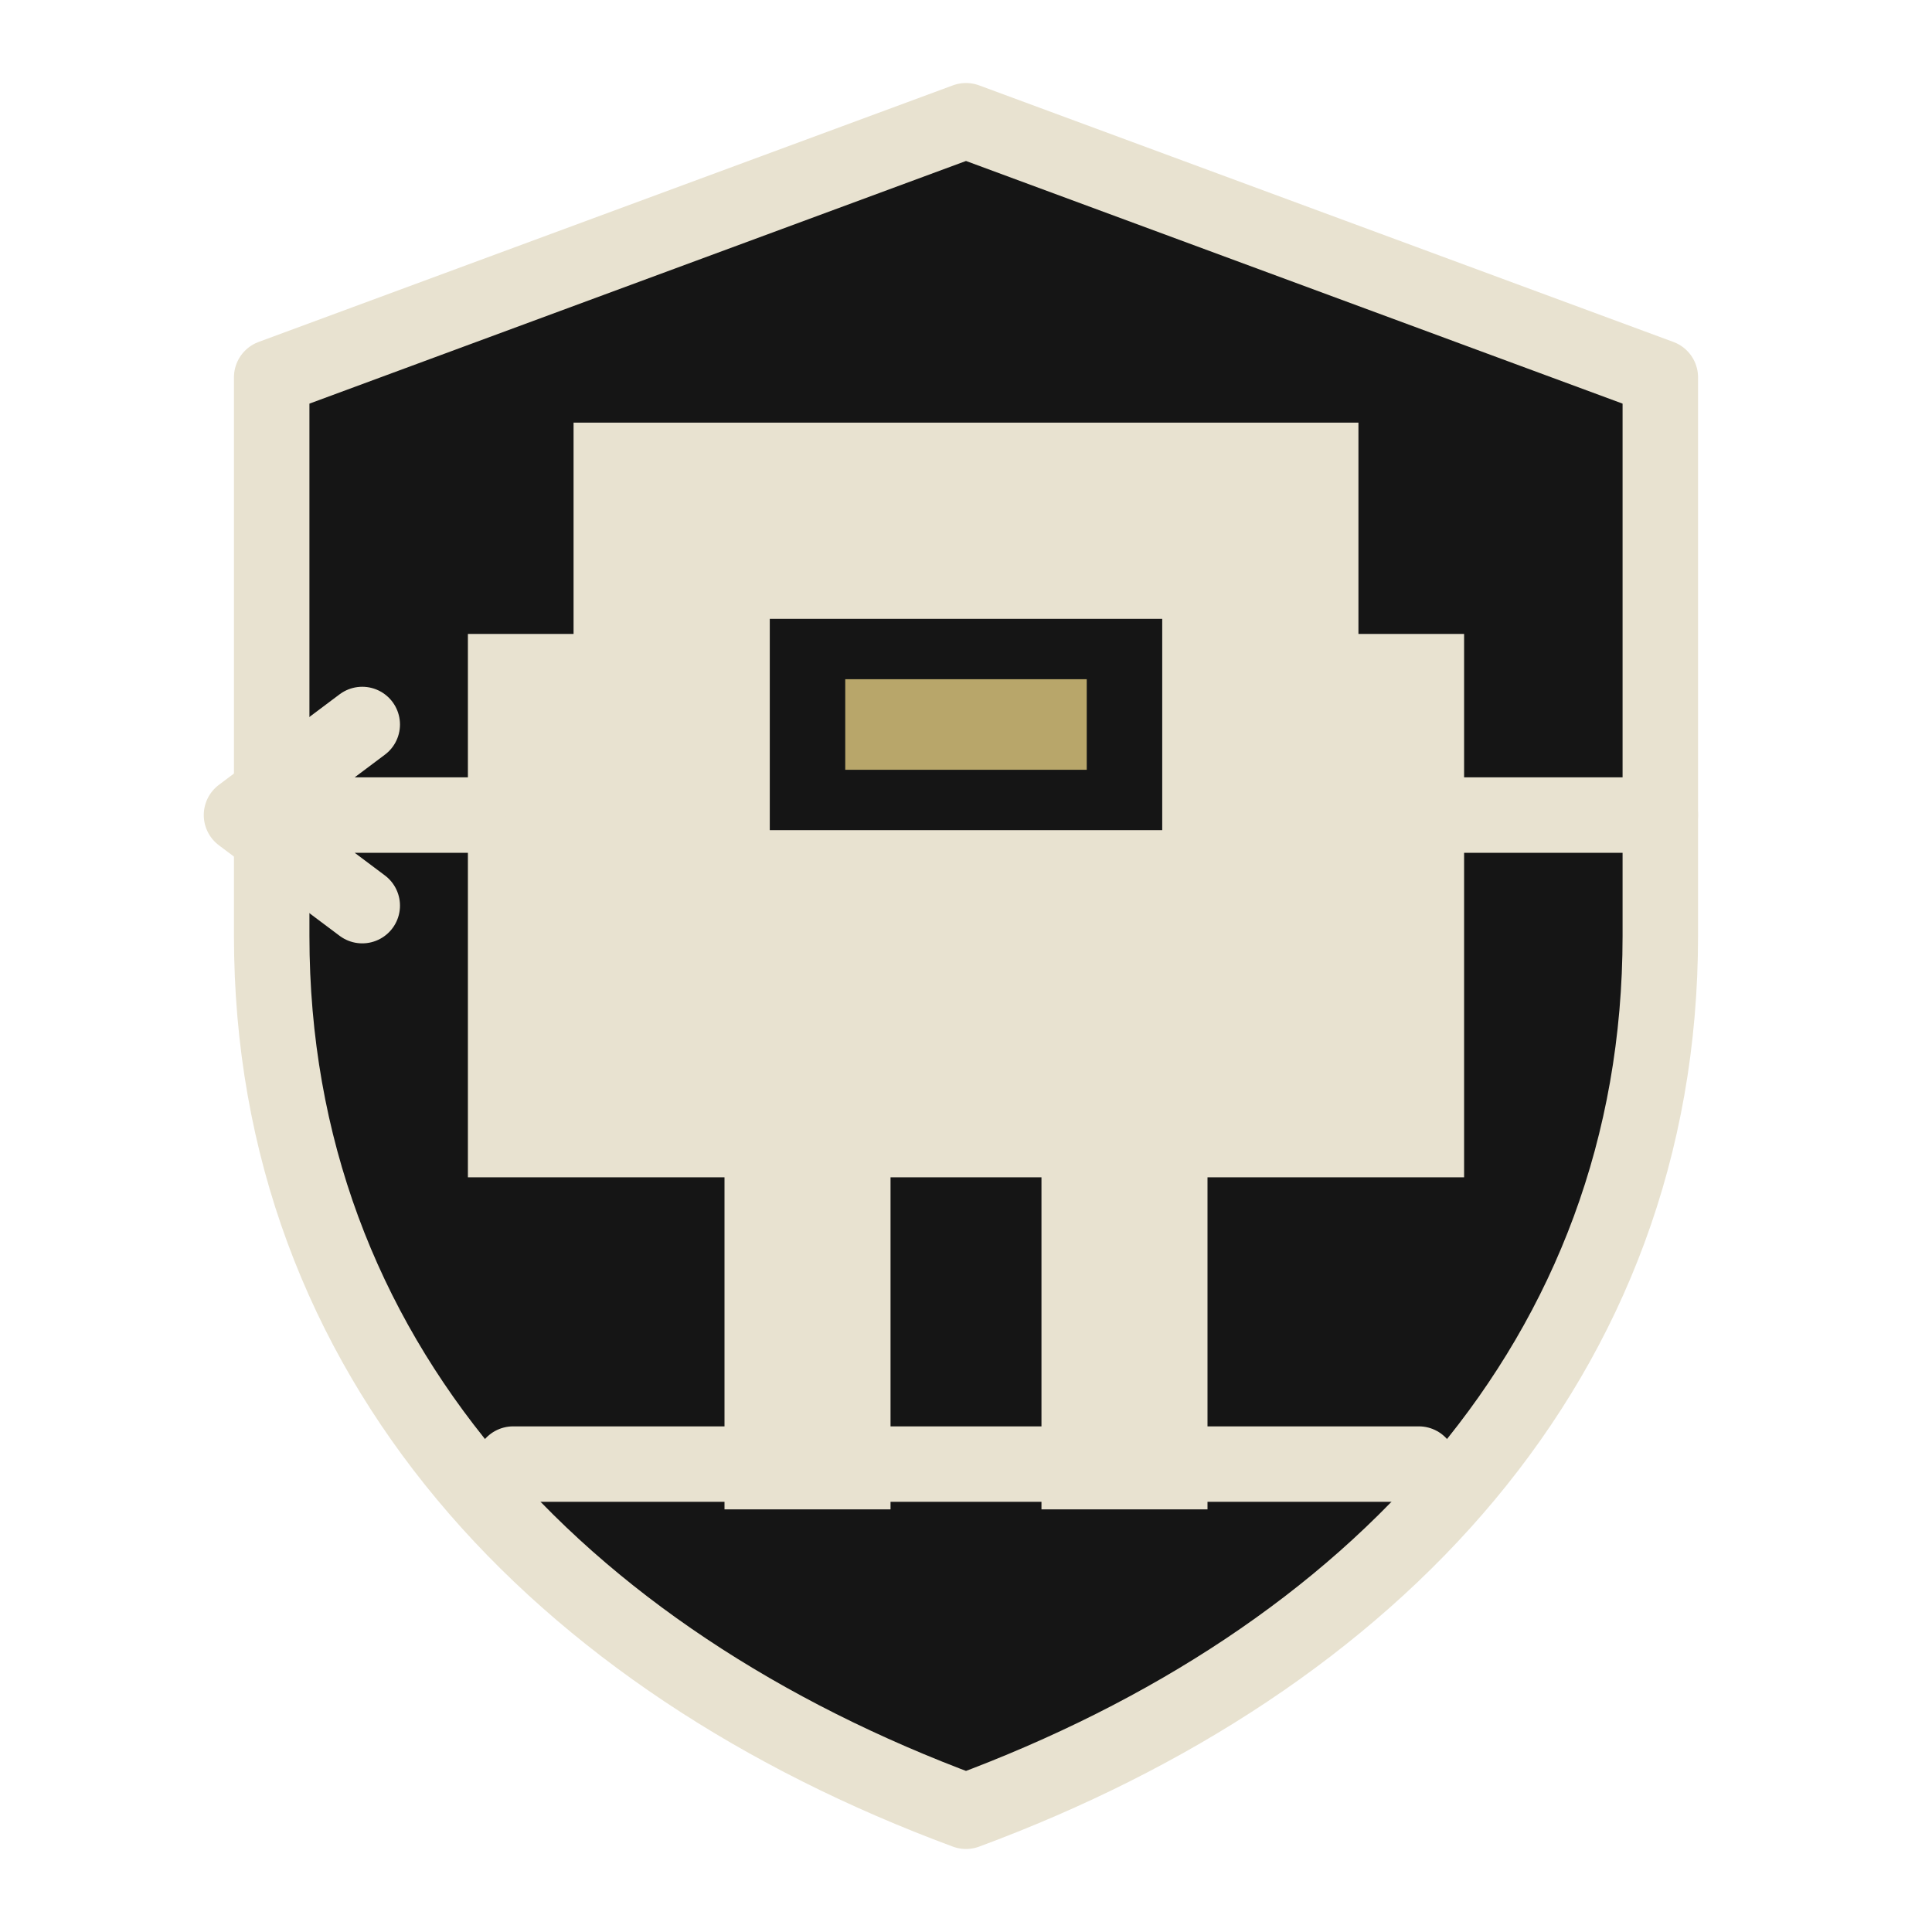
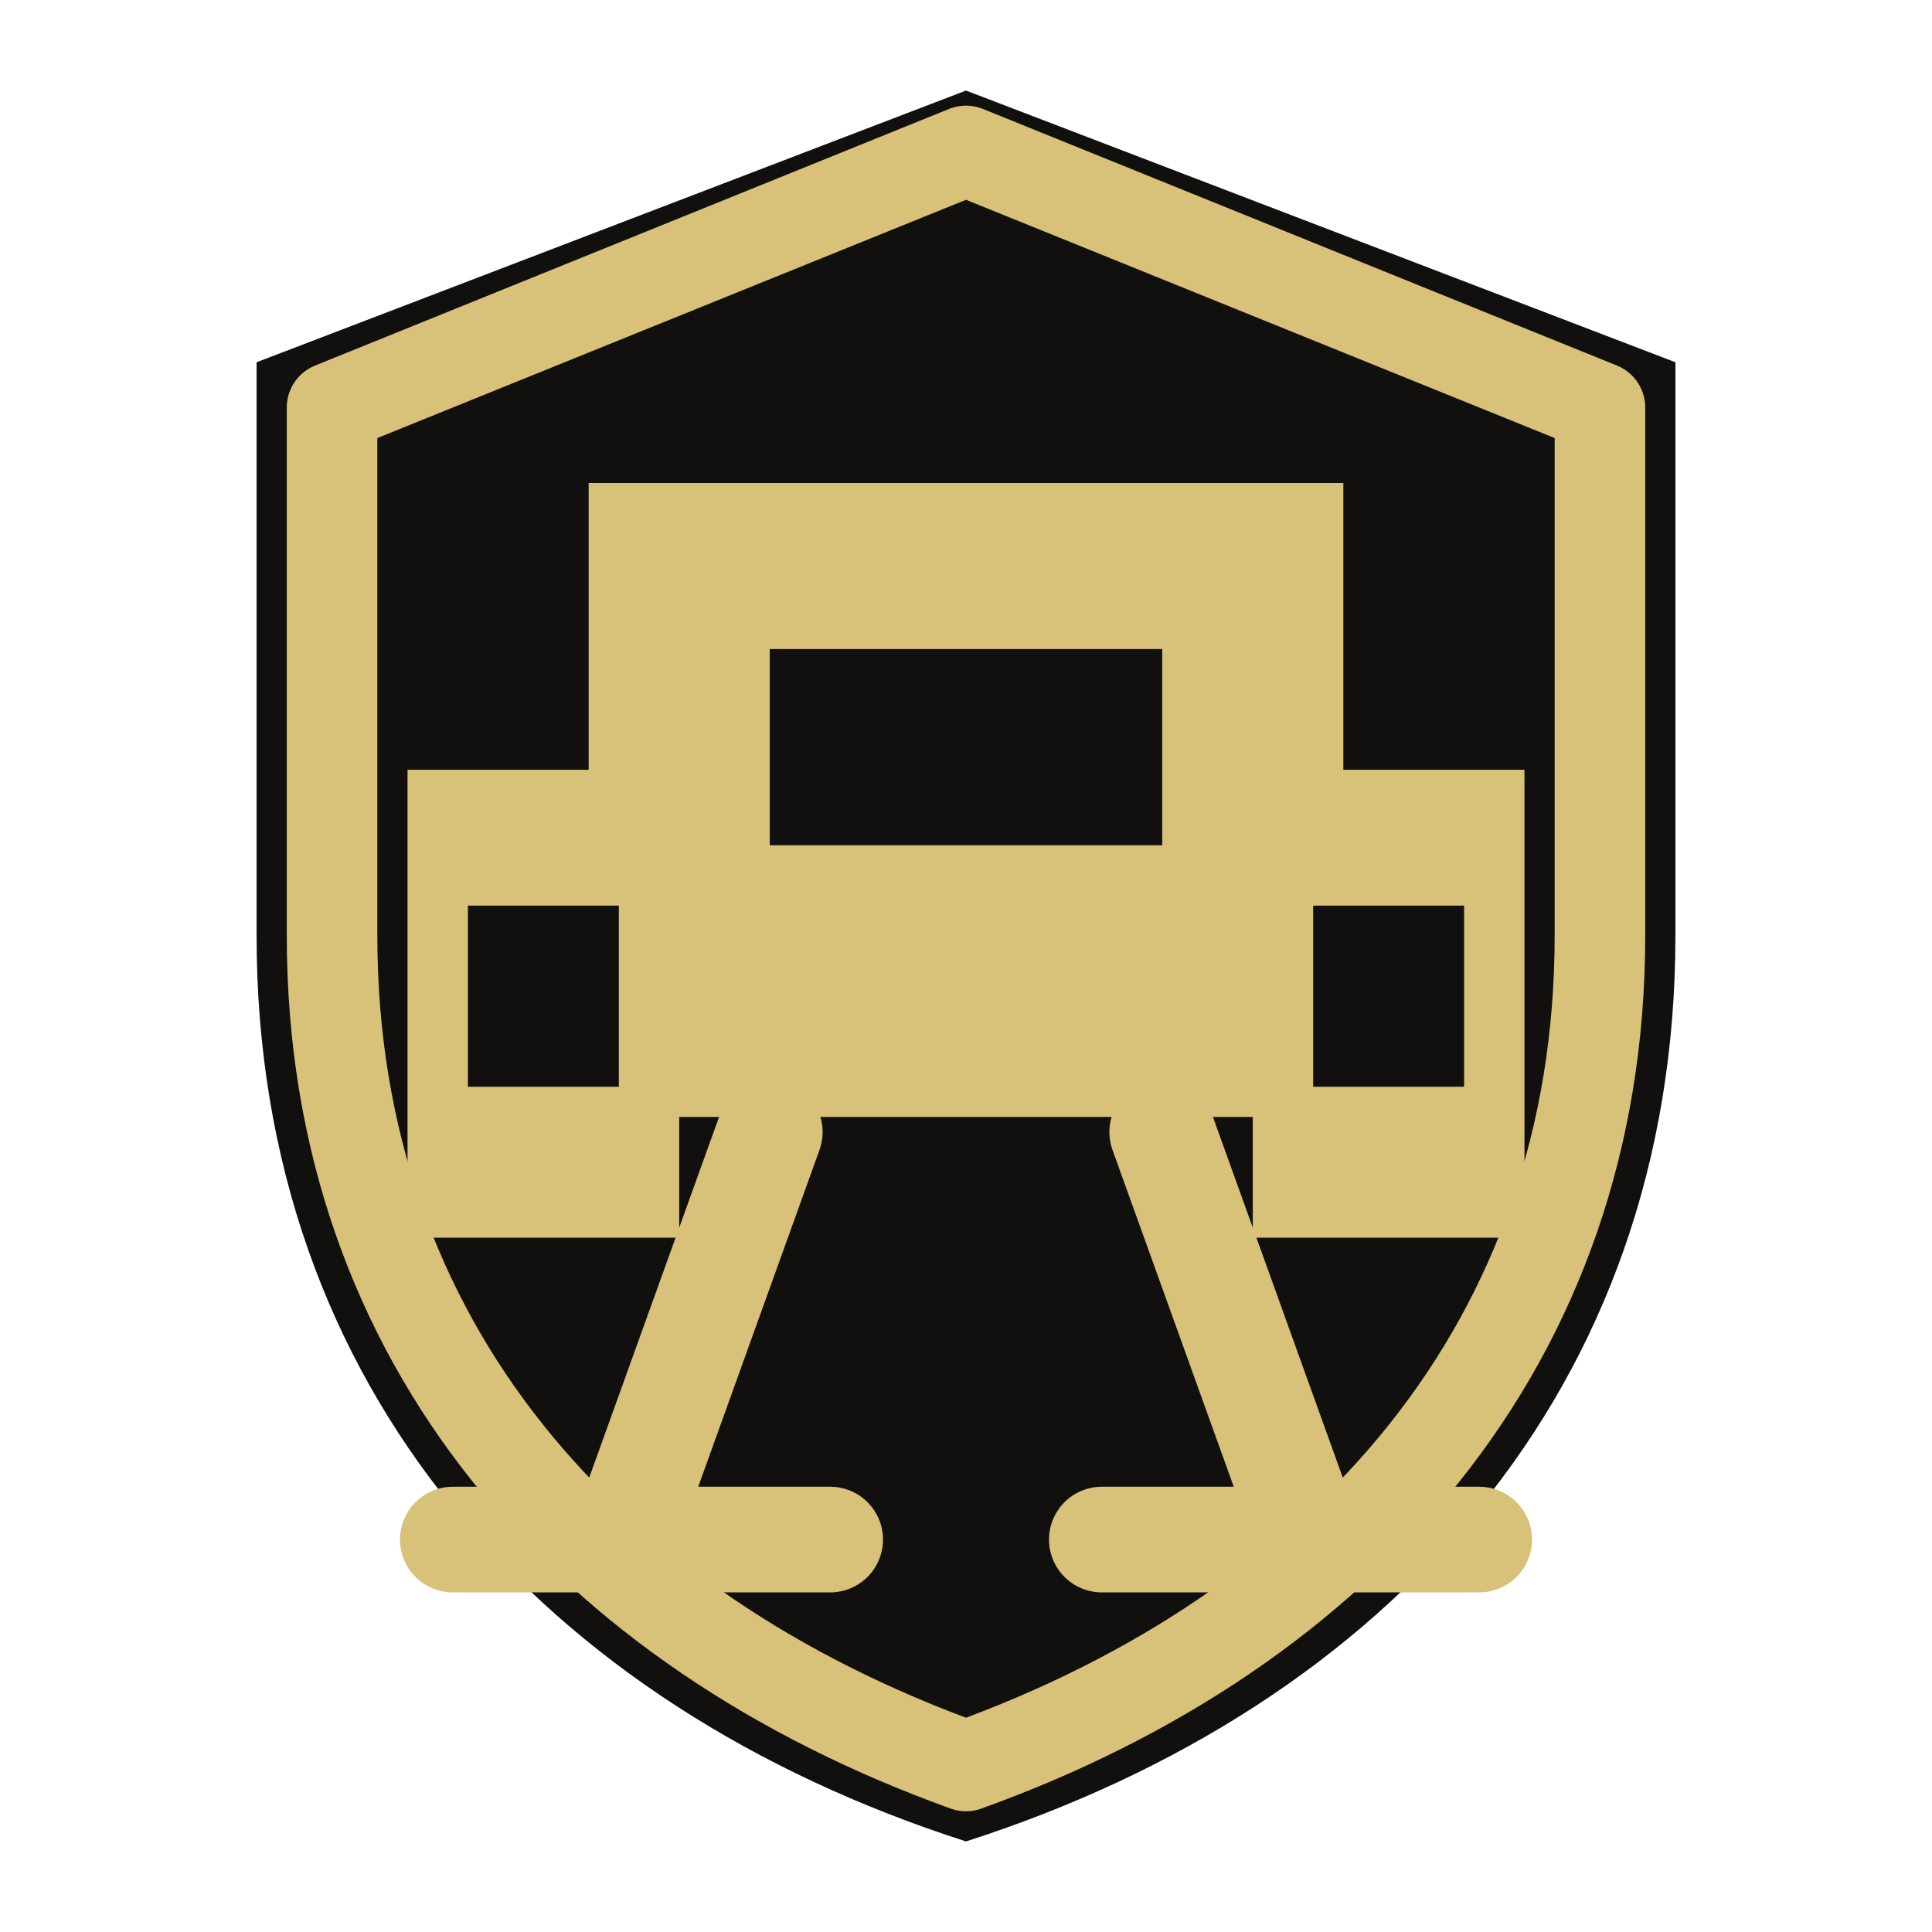
- <svg xmlns="http://www.w3.org/2000/svg" viewBox="0 0 128 128" role="img" aria-label="dreadnought icon">
+ <svg xmlns="http://www.w3.org/2000/svg" viewBox="0 0 128 128" role="img" aria-labelledby="title">
  <defs>
-     <style>.bg{fill:#151515}.fg{fill:#e8e2d0}.st{stroke:#e8e2d0;stroke-width:5;stroke-linecap:round;stroke-linejoin:round;fill:none}.dark{fill:#151515}.acc{fill:#b8a66a}</style>
+     <style>
+     .bg{fill:#12100e;}
+     .ring{fill:none;stroke:#d8c27a;stroke-width:6;stroke-linejoin:round;}
+     .gold{fill:#d8c27a;}
+     .dark{fill:#12100e;}
+     .line{fill:none;stroke:#d8c27a;stroke-width:7;stroke-linecap:round;stroke-linejoin:round;}
+     .thin{fill:none;stroke:#d8c27a;stroke-width:4;stroke-linecap:round;stroke-linejoin:round;}
+     .cut{fill:none;stroke:#12100e;stroke-width:6;stroke-linecap:round;stroke-linejoin:round;}
+   </style>
  </defs>
-   <path class="bg" d="M64 6 112 24v38c0 30-20 50-48 60C36 112 16 92 16 62V24L64 6Z" />
-   <path class="st" d="M64 8 110 25v37c0 28-19 48-46 58-27-10-46-30-46-58V25L64 8Z" />
-   <path class="fg" d="M38 28h52v50H38zM31 42h14v36H31zM83 42h14v36H83zM48 78h11v22H48zM69 78h11v22H69z" />
-   <path class="dark" d="M51 41h26v14H51z" />
-   <path class="acc" d="M56 45h16v6H56z" />
-   <path class="st" d="M34 97h60M31 54H18M97 54h13M24 48l-8 6 8 6" />
+   <path class="bg" d="M64 6 111 24v38c0 30-19 51-47 60C36 113 17 92 17 62V24L64 6Z" />
+   <path class="ring" d="M64 10 106 27v35c0 27-17 46-42 55-25-9-42-28-42-55V27L64 10Z" />
+   <path class="gold" d="M39 32h50v42H39z" />
+   <path class="dark" d="M51 43h26v13H51z" />
+   <path class="gold" d="M27 51h18v31H27zM83 51h18v31H83z" />
+   <path class="dark" d="M31 60h10v12H31zM87 60h10v12H87z" />
+   <path class="line" d="M51 75 42 100M77 75l9 25" />
+   <path class="line" d="M30 102h25M73 102h25" />
+   <path class="thin" d="M54 64h20" />
</svg>
